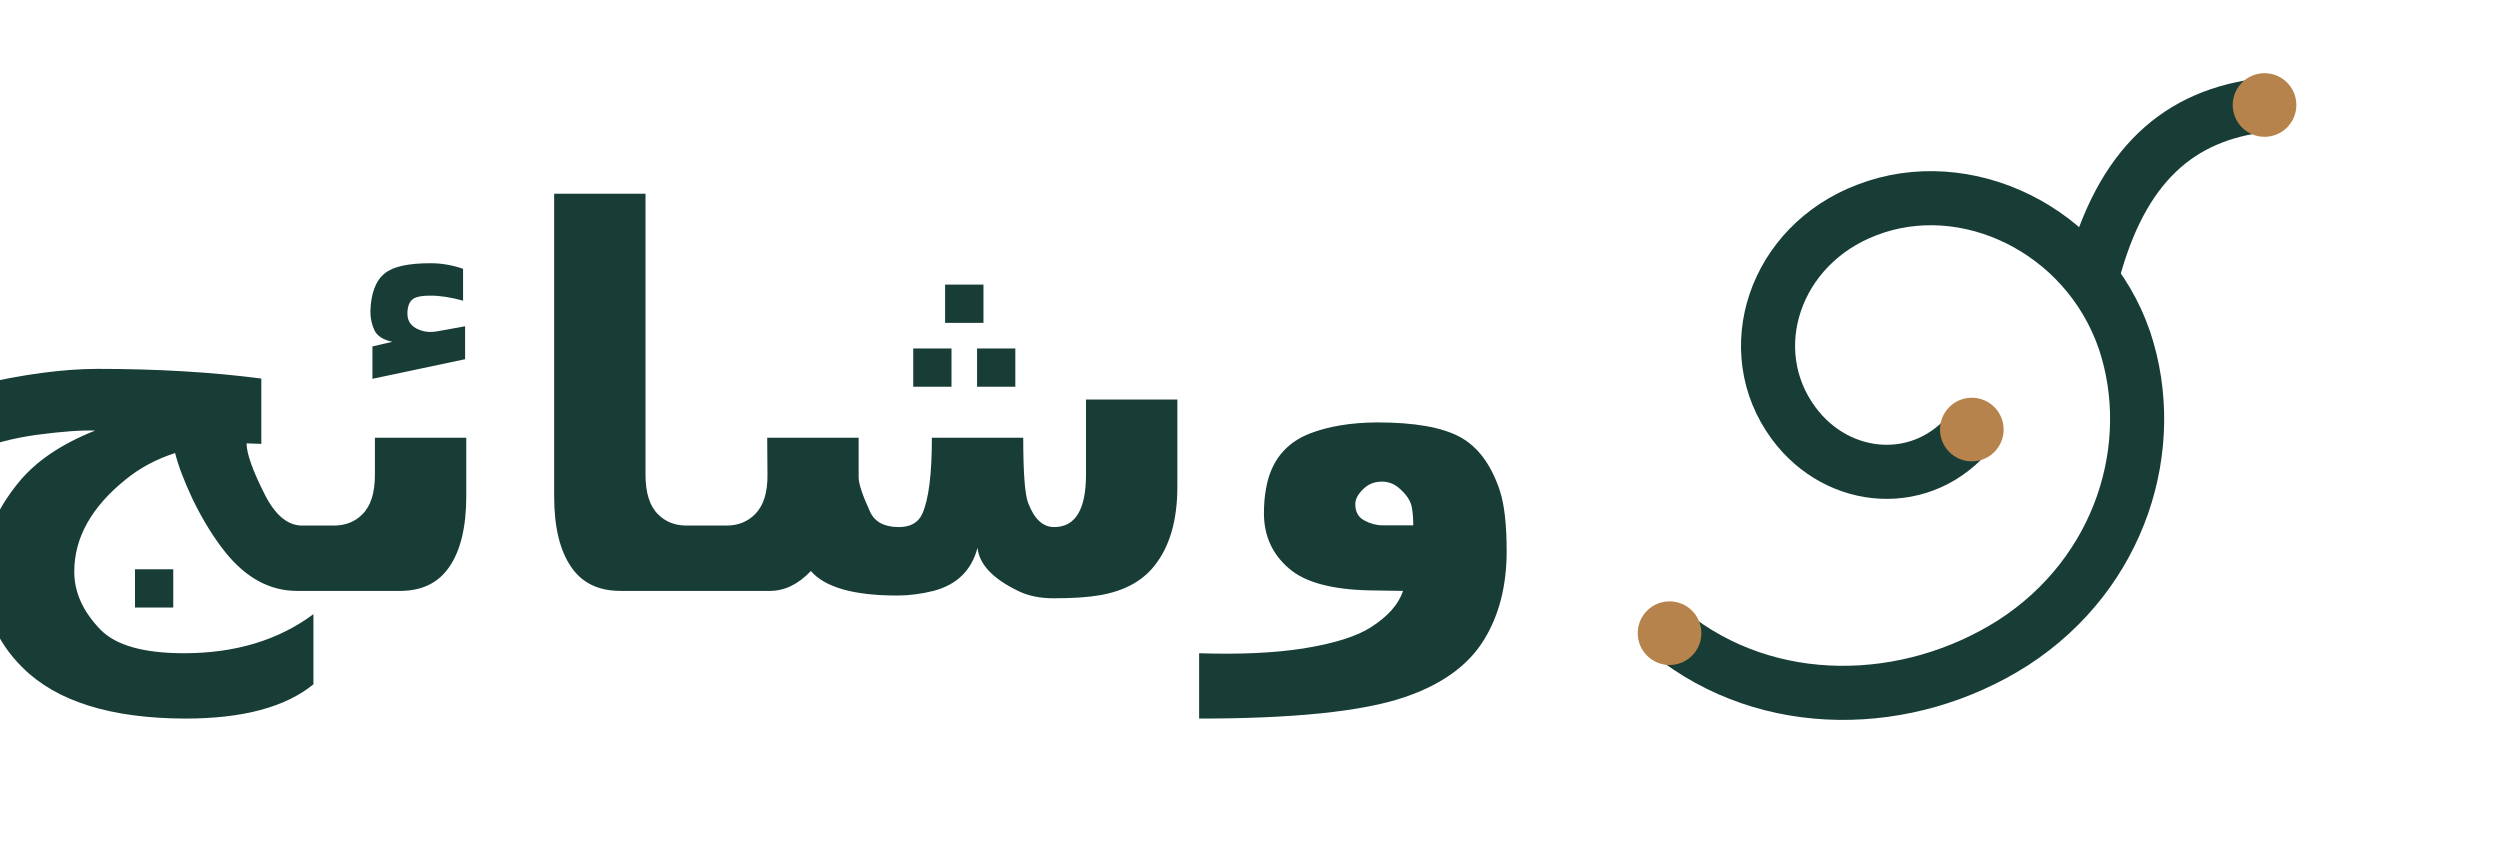
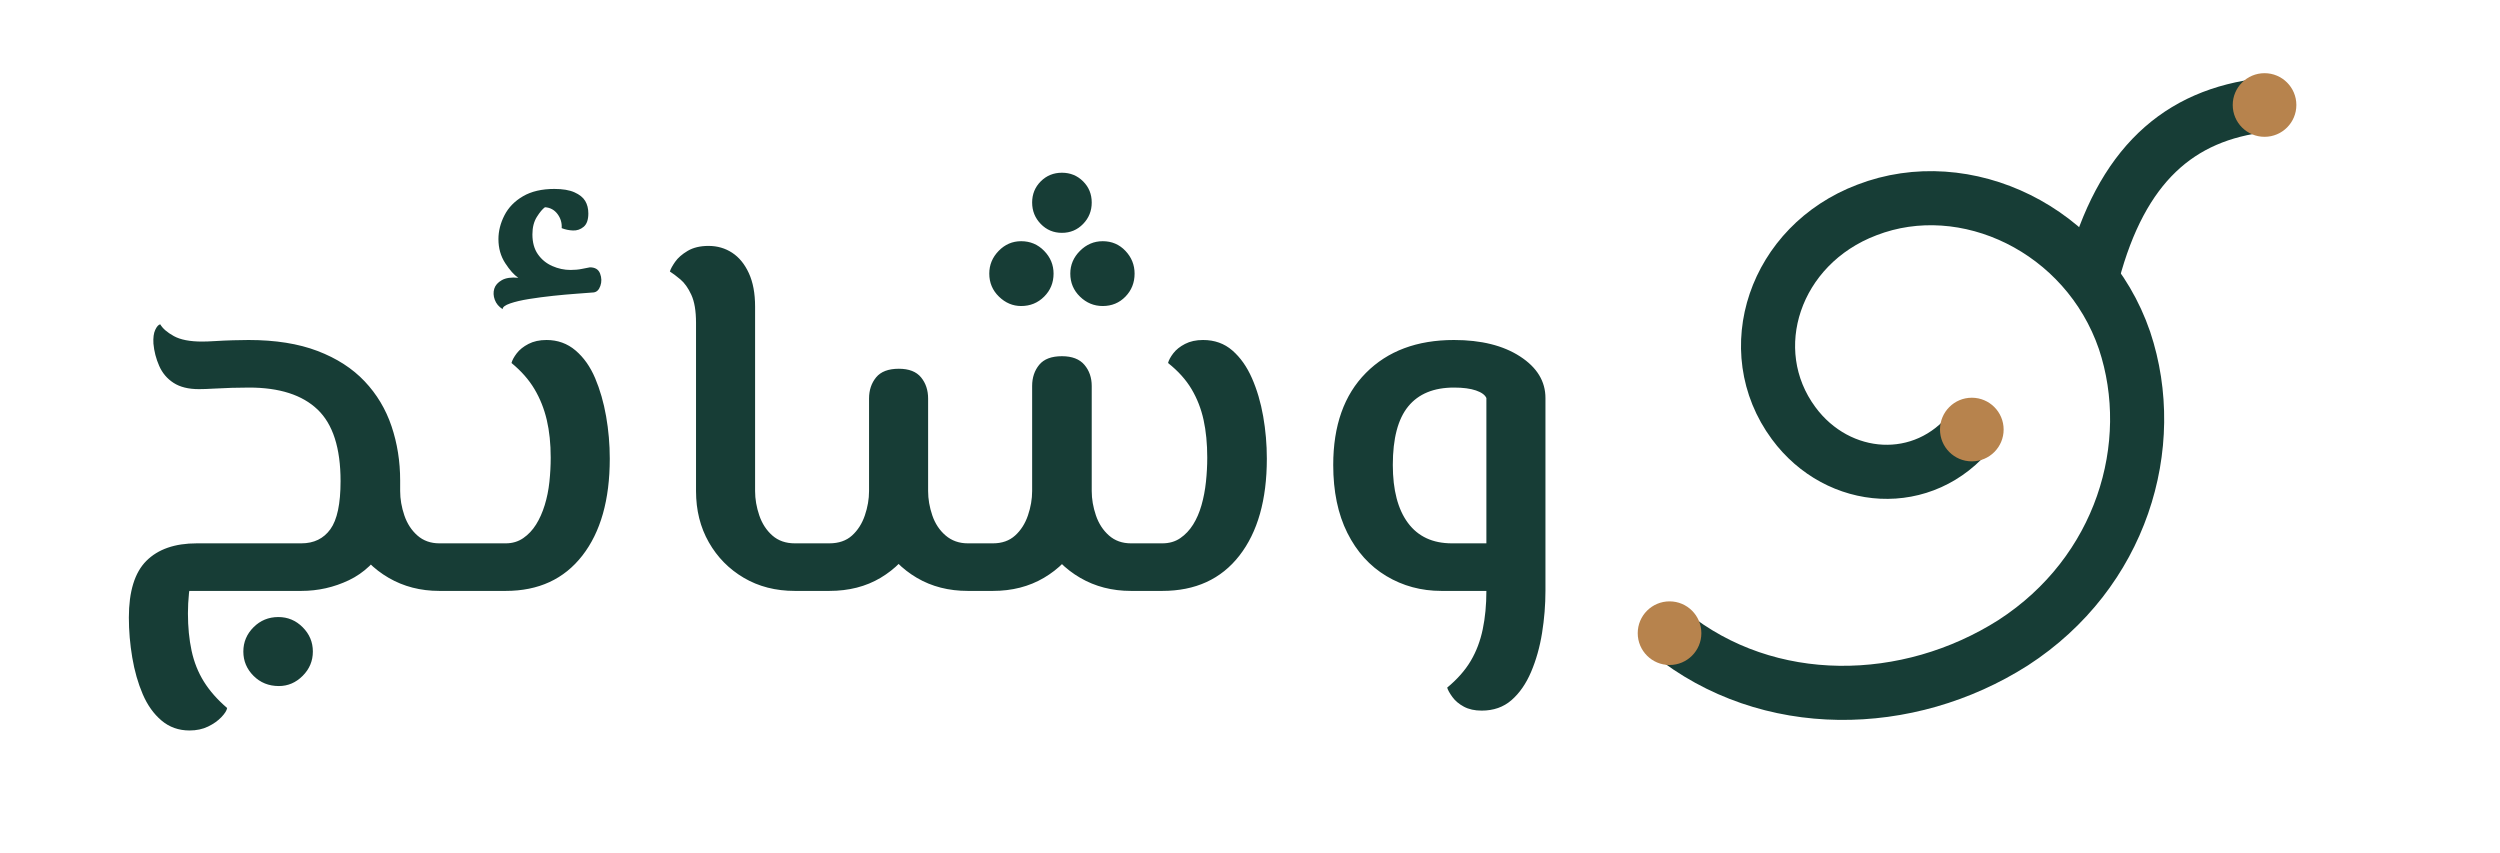
<svg xmlns="http://www.w3.org/2000/svg" viewBox="0 0 440 150" role="img" aria-labelledby="t d">
  <g transform="translate(300 14) scale(.56) rotate(180 82.5 103)">
    <g fill="none" stroke="#173D36" stroke-width="17" stroke-linecap="round" stroke-linejoin="round">
      <path d="M176 32C145 7 101 8 68 29C34 51 22 91 33 124C45 159 83 177 114 165C143 154 154 121 137 98C123 79 96 77 81 96" />
      <path d="M43 145C34 179 16 195-11 198" />
    </g>
    <g fill="#B7834D">
      <circle cx="176" cy="32" r="10" />
      <circle cx="81" cy="96" r="10" />
      <circle cx="-11" cy="198" r="10" />
    </g>
  </g>
-   <text x="272" y="104" fill="#173D36" direction="rtl" unicode-bidi="plaintext" text-anchor="start" font-size="92" font-weight="800" font-family="IBM Plex Sans Arabic, SF Arabic, Geeza Pro, Tahoma, Arial, sans-serif">وشائج</text>
+   <g transform="translate(17.344 104) scale(.92 -.92)" fill="#173D36">
+     <path d="M65.200 0.000 Q59.800 0.000 55.500 2.500 Q51.200 5.000 48.750 9.300 Q46.300 13.600 46.300 19.100 L46.300 21.200 L57.700 21.200 L57.700 19.100 Q57.700 16.800 58.500 14.450 Q59.300 12.100 61.000 10.600 Q62.700 9.100 65.200 9.100 L69.700 9.100 L69.700 0.000 Z M17.400 -26.700 Q14.300 -26.700 12.050 -24.800 Q9.800 -22.900 8.450 -19.750 Q7.100 -16.600 6.450 -12.750 Q5.800 -8.900 5.800 -5.100 Q5.800 2.400 9.150 5.750 Q12.500 9.100 18.800 9.100 L38.800 9.100 Q42.400 9.100 44.350 11.800 Q46.300 14.500 46.300 21.000 Q46.300 30.500 41.900 34.700 Q37.500 38.900 28.800 38.900 Q27.300 38.900 25.500 38.850 Q23.700 38.800 22.050 38.700 Q20.400 38.600 19.200 38.600 Q16.200 38.600 14.350 39.800 Q12.500 41.000 11.600 43.050 Q10.700 45.100 10.500 47.300 Q10.400 49.000 10.850 49.950 Q11.300 50.900 11.800 51.000 Q12.500 49.800 14.400 48.750 Q16.300 47.700 19.800 47.700 Q20.800 47.700 22.400 47.800 Q24.000 47.900 25.750 47.950 Q27.500 48.000 28.700 48.000 Q36.400 48.000 41.900 45.900 Q47.400 43.800 50.900 40.100 Q54.400 36.400 56.050 31.500 Q57.700 26.600 57.700 21.100 Q57.700 13.400 54.950 8.750 Q52.200 4.100 47.900 2.050 Q43.600 0.000 38.800 0.000 L12.900 0.000 L17.900 3.400 Q17.500 1.500 17.300 -0.450 Q17.100 -2.400 17.100 -4.300 Q17.100 -8.200 17.800 -11.450 Q18.500 -14.700 20.150 -17.350 Q21.800 -20.000 24.600 -22.400 Q24.500 -23.100 23.500 -24.150 Q22.500 -25.200 20.950 -25.950 Q19.400 -26.700 17.400 -26.700 Z M69.700 0.000 L69.700 9.100 Q70.900 9.100 71.300 7.900 Q71.700 6.700 71.700 4.600 Q71.700 2.500 71.300 1.250 Q70.900 0.000 69.700 0.000 Z M34.500 -18.200 Q31.600 -18.200 29.650 -16.250 Q27.700 -14.300 27.700 -11.600 Q27.700 -8.900 29.650 -6.950 Q31.600 -5.000 34.400 -5.000 Q37.100 -5.000 39.050 -6.950 Q41.000 -8.900 41.000 -11.600 Q41.000 -14.300 39.050 -16.250 Q37.100 -18.200 34.500 -18.200 Z M69.700 0.000 L69.700 9.100 L77.900 9.100 Q79.800 9.100 81.250 10.100 Q82.700 11.100 83.700 12.700 Q84.700 14.300 85.350 16.400 Q86.000 18.500 86.250 20.850 Q86.500 23.200 86.500 25.500 Q86.500 29.500 85.750 32.700 Q85.000 35.900 83.400 38.600 Q81.800 41.300 79.000 43.600 Q79.200 44.400 80.000 45.450 Q80.800 46.500 82.250 47.250 Q83.700 48.000 85.700 48.000 Q88.900 48.000 91.250 46.000 Q93.600 44.000 95.000 40.700 Q96.400 37.400 97.100 33.400 Q97.800 29.400 97.800 25.300 Q97.800 13.500 92.550 6.750 Q87.300 0.000 77.900 0.000 Z M69.700 0.000 Q68.600 0.000 68.150 1.250 Q67.700 2.500 67.700 4.600 Q67.700 6.700 68.150 7.900 Q68.600 9.100 69.700 9.100 Z M77.300 53.900 Q76.200 54.600 75.800 55.700 Q75.400 56.800 75.700 57.800 Q76.000 58.800 77.150 59.450 Q78.300 60.100 80.300 59.900 Q79.100 60.700 77.800 62.700 Q76.500 64.700 76.500 67.300 Q76.500 69.600 77.650 71.850 Q78.800 74.100 81.200 75.500 Q83.600 76.900 87.200 76.900 Q89.600 76.900 91.050 76.250 Q92.500 75.600 93.100 74.600 Q93.700 73.600 93.700 72.200 Q93.700 70.400 92.800 69.650 Q91.900 68.900 90.750 68.950 Q89.600 69.000 88.600 69.400 Q88.700 70.900 87.800 72.100 Q86.900 73.300 85.400 73.400 Q84.700 72.900 83.850 71.550 Q83.000 70.200 83.000 68.200 Q83.000 65.900 84.050 64.400 Q85.100 62.900 86.800 62.150 Q88.500 61.400 90.300 61.400 Q91.500 61.400 92.450 61.600 Q93.400 61.800 94.000 61.900 Q95.500 61.900 95.950 60.700 Q96.400 59.500 96.000 58.350 Q95.600 57.200 94.700 57.100 Q93.500 57.000 91.400 56.850 Q89.300 56.700 86.950 56.450 Q84.600 56.200 82.400 55.850 Q80.200 55.500 78.750 55.000 Q77.300 54.500 77.300 53.900 Z M133.200 0.000 Q127.700 0.000 123.450 2.500 Q119.200 5.000 116.750 9.300 Q114.300 13.600 114.300 19.100 L114.300 51.300 Q114.300 54.700 113.400 56.650 Q112.500 58.600 111.300 59.600 Q110.100 60.600 109.300 61.100 Q109.500 61.800 110.300 62.950 Q111.100 64.100 112.700 65.050 Q114.300 66.000 116.700 66.000 Q119.200 66.000 121.200 64.700 Q123.200 63.400 124.400 60.800 Q125.600 58.200 125.600 54.400 L125.600 19.100 Q125.600 16.800 126.400 14.450 Q127.200 12.100 128.900 10.600 Q130.600 9.100 133.200 9.100 L136.000 9.100 L136.000 0.000 Z M136.000 0.000 L136.000 9.100 Q137.200 9.100 137.600 7.900 Q138.000 6.700 138.000 4.600 Q138.000 2.500 137.600 1.250 Q137.200 0.000 136.000 0.000 Z M200.800 0.000 L200.800 9.100 L203.500 9.100 Q205.500 9.100 206.950 10.100 Q208.400 11.100 209.400 12.700 Q210.400 14.300 211.000 16.400 Q211.600 18.500 211.850 20.850 Q212.100 23.200 212.100 25.500 Q212.100 29.500 211.400 32.700 Q210.700 35.900 209.100 38.600 Q207.500 41.300 204.600 43.600 Q204.800 44.400 205.600 45.450 Q206.400 46.500 207.850 47.250 Q209.300 48.000 211.300 48.000 Q214.600 48.000 216.900 46.000 Q219.200 44.000 220.650 40.700 Q222.100 37.400 222.800 33.400 Q223.500 29.400 223.500 25.300 Q223.500 13.500 218.250 6.750 Q213.000 0.000 203.500 0.000 Z M166.300 0.000 Q160.800 0.000 156.550 2.500 Q152.300 5.000 149.850 9.300 Q147.400 13.600 147.400 19.100 L158.700 19.100 Q158.700 16.800 159.500 14.450 Q160.300 12.100 162.050 10.600 Q163.800 9.100 166.300 9.100 L168.200 9.100 L168.200 0.000 Z M136.000 0.000 L136.000 9.100 L139.800 9.100 Q142.500 9.100 144.150 10.600 Q145.800 12.100 146.600 14.450 Q147.400 16.800 147.400 19.100 L147.400 36.800 Q147.400 39.200 148.750 40.850 Q150.100 42.500 153.100 42.500 Q156.000 42.500 157.350 40.850 Q158.700 39.200 158.700 36.800 L158.700 19.100 Q158.700 13.600 156.250 9.300 Q153.800 5.000 149.600 2.500 Q145.400 0.000 139.800 0.000 Z M197.500 0.000 Q192.100 0.000 187.800 2.500 Q183.500 5.000 181.050 9.300 Q178.600 13.600 178.600 19.100 L190.000 19.100 Q190.000 16.800 190.800 14.450 Q191.600 12.100 193.300 10.600 Q195.000 9.100 197.500 9.100 L200.800 9.100 L200.800 0.000 Z M168.200 0.000 L168.200 9.100 L171.100 9.100 Q173.700 9.100 175.350 10.600 Q177.000 12.100 177.800 14.450 Q178.600 16.800 178.600 19.100 L178.600 39.200 Q178.600 41.600 179.950 43.250 Q181.300 44.900 184.300 44.900 Q187.200 44.900 188.600 43.250 Q190.000 41.600 190.000 39.200 L190.000 19.100 Q190.000 13.600 187.550 9.300 Q185.100 5.000 180.850 2.500 Q176.600 0.000 171.100 0.000 Z M136.000 0.000 Q134.900 0.000 134.450 1.250 Q134.000 2.500 134.000 4.600 Q134.000 6.700 134.450 7.900 Q134.900 9.100 136.000 9.100 Z M192.100 54.500 Q189.600 54.500 187.750 56.300 Q185.900 58.100 185.900 60.700 Q185.900 63.200 187.750 65.050 Q189.600 66.900 192.100 66.900 Q194.700 66.900 196.450 65.050 Q198.200 63.200 198.200 60.700 Q198.200 58.100 196.450 56.300 Q194.700 54.500 192.100 54.500 Z M176.500 54.500 Q174.100 54.500 172.250 56.300 Q170.400 58.100 170.400 60.700 Q170.400 63.200 172.200 65.050 Q174.000 66.900 176.500 66.900 Q179.100 66.900 180.900 65.050 Q182.700 63.200 182.700 60.700 Q182.700 58.100 180.900 56.300 Q179.100 54.500 176.500 54.500 Z M184.300 68.500 Q181.900 68.500 180.250 70.200 Q178.600 71.900 178.600 74.300 Q178.600 76.700 180.250 78.350 Q181.900 80.000 184.300 80.000 Q186.700 80.000 188.350 78.350 Q190.000 76.700 190.000 74.300 Q190.000 71.900 188.350 70.200 Q186.700 68.500 184.300 68.500 Z M256.900 0.000 Q251.100 0.000 246.350 2.850 Q241.600 5.700 238.900 11.100 Q236.200 16.500 236.200 24.100 Q236.200 35.400 242.450 41.700 Q248.700 48.000 259.300 48.000 Q267.100 48.000 271.950 44.850 Q276.800 41.700 276.800 36.900 L276.800 0.000 L265.500 0.000 L265.500 36.900 Q265.100 37.800 263.500 38.350 Q261.900 38.900 259.300 38.900 Q253.500 38.900 250.550 35.300 Q247.600 31.700 247.600 24.100 Q247.600 16.900 250.500 13.000 Q253.400 9.100 258.900 9.100 L276.800 9.100 L276.800 0.000 Z M264.600 -22.900 Q262.600 -22.900 261.200 -22.150 Q259.800 -21.400 259.000 -20.300 Q258.200 -19.200 258.000 -18.500 Q260.900 -16.100 262.500 -13.400 Q264.100 -10.700 264.800 -7.350 Q265.500 -4.000 265.500 0.000 L265.500 9.100 L276.800 9.100 L276.800 0.000 Q276.800 -4.000 276.150 -8.050 Q275.500 -12.100 274.050 -15.500 Q272.600 -18.900 270.300 -20.900 Q268.000 -22.900 264.600 -22.900 Z" />
+   </g>
</svg>
